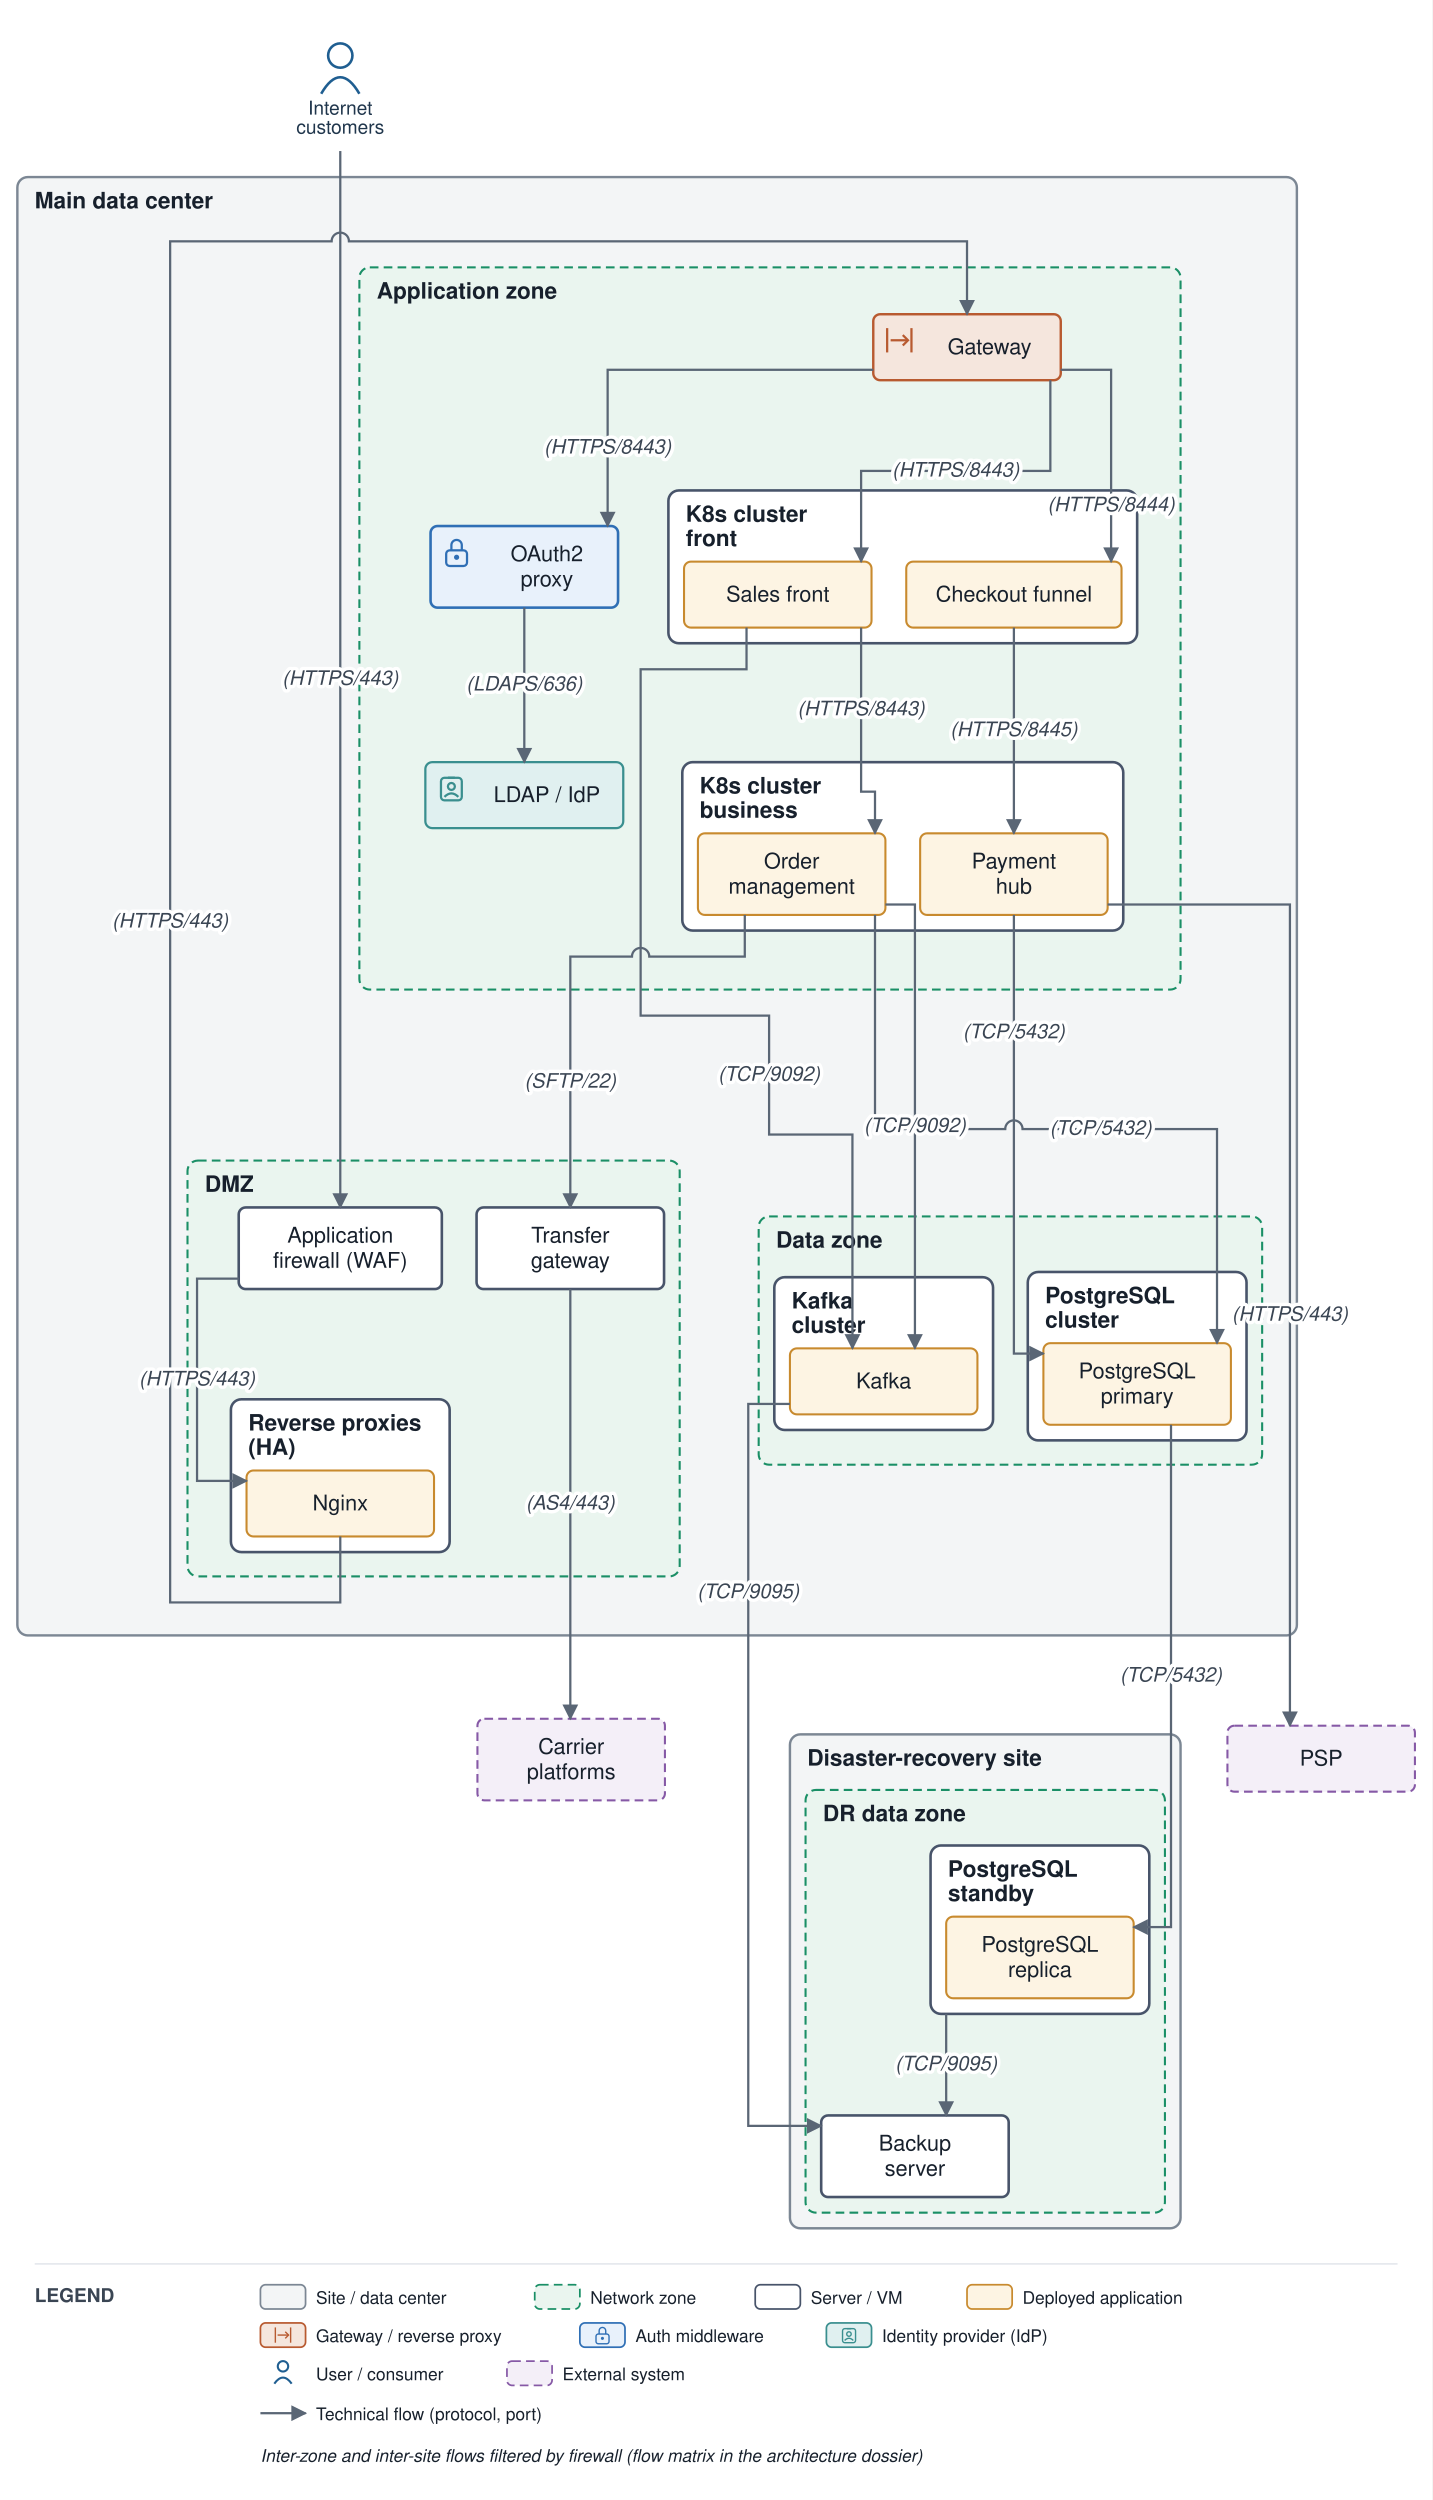
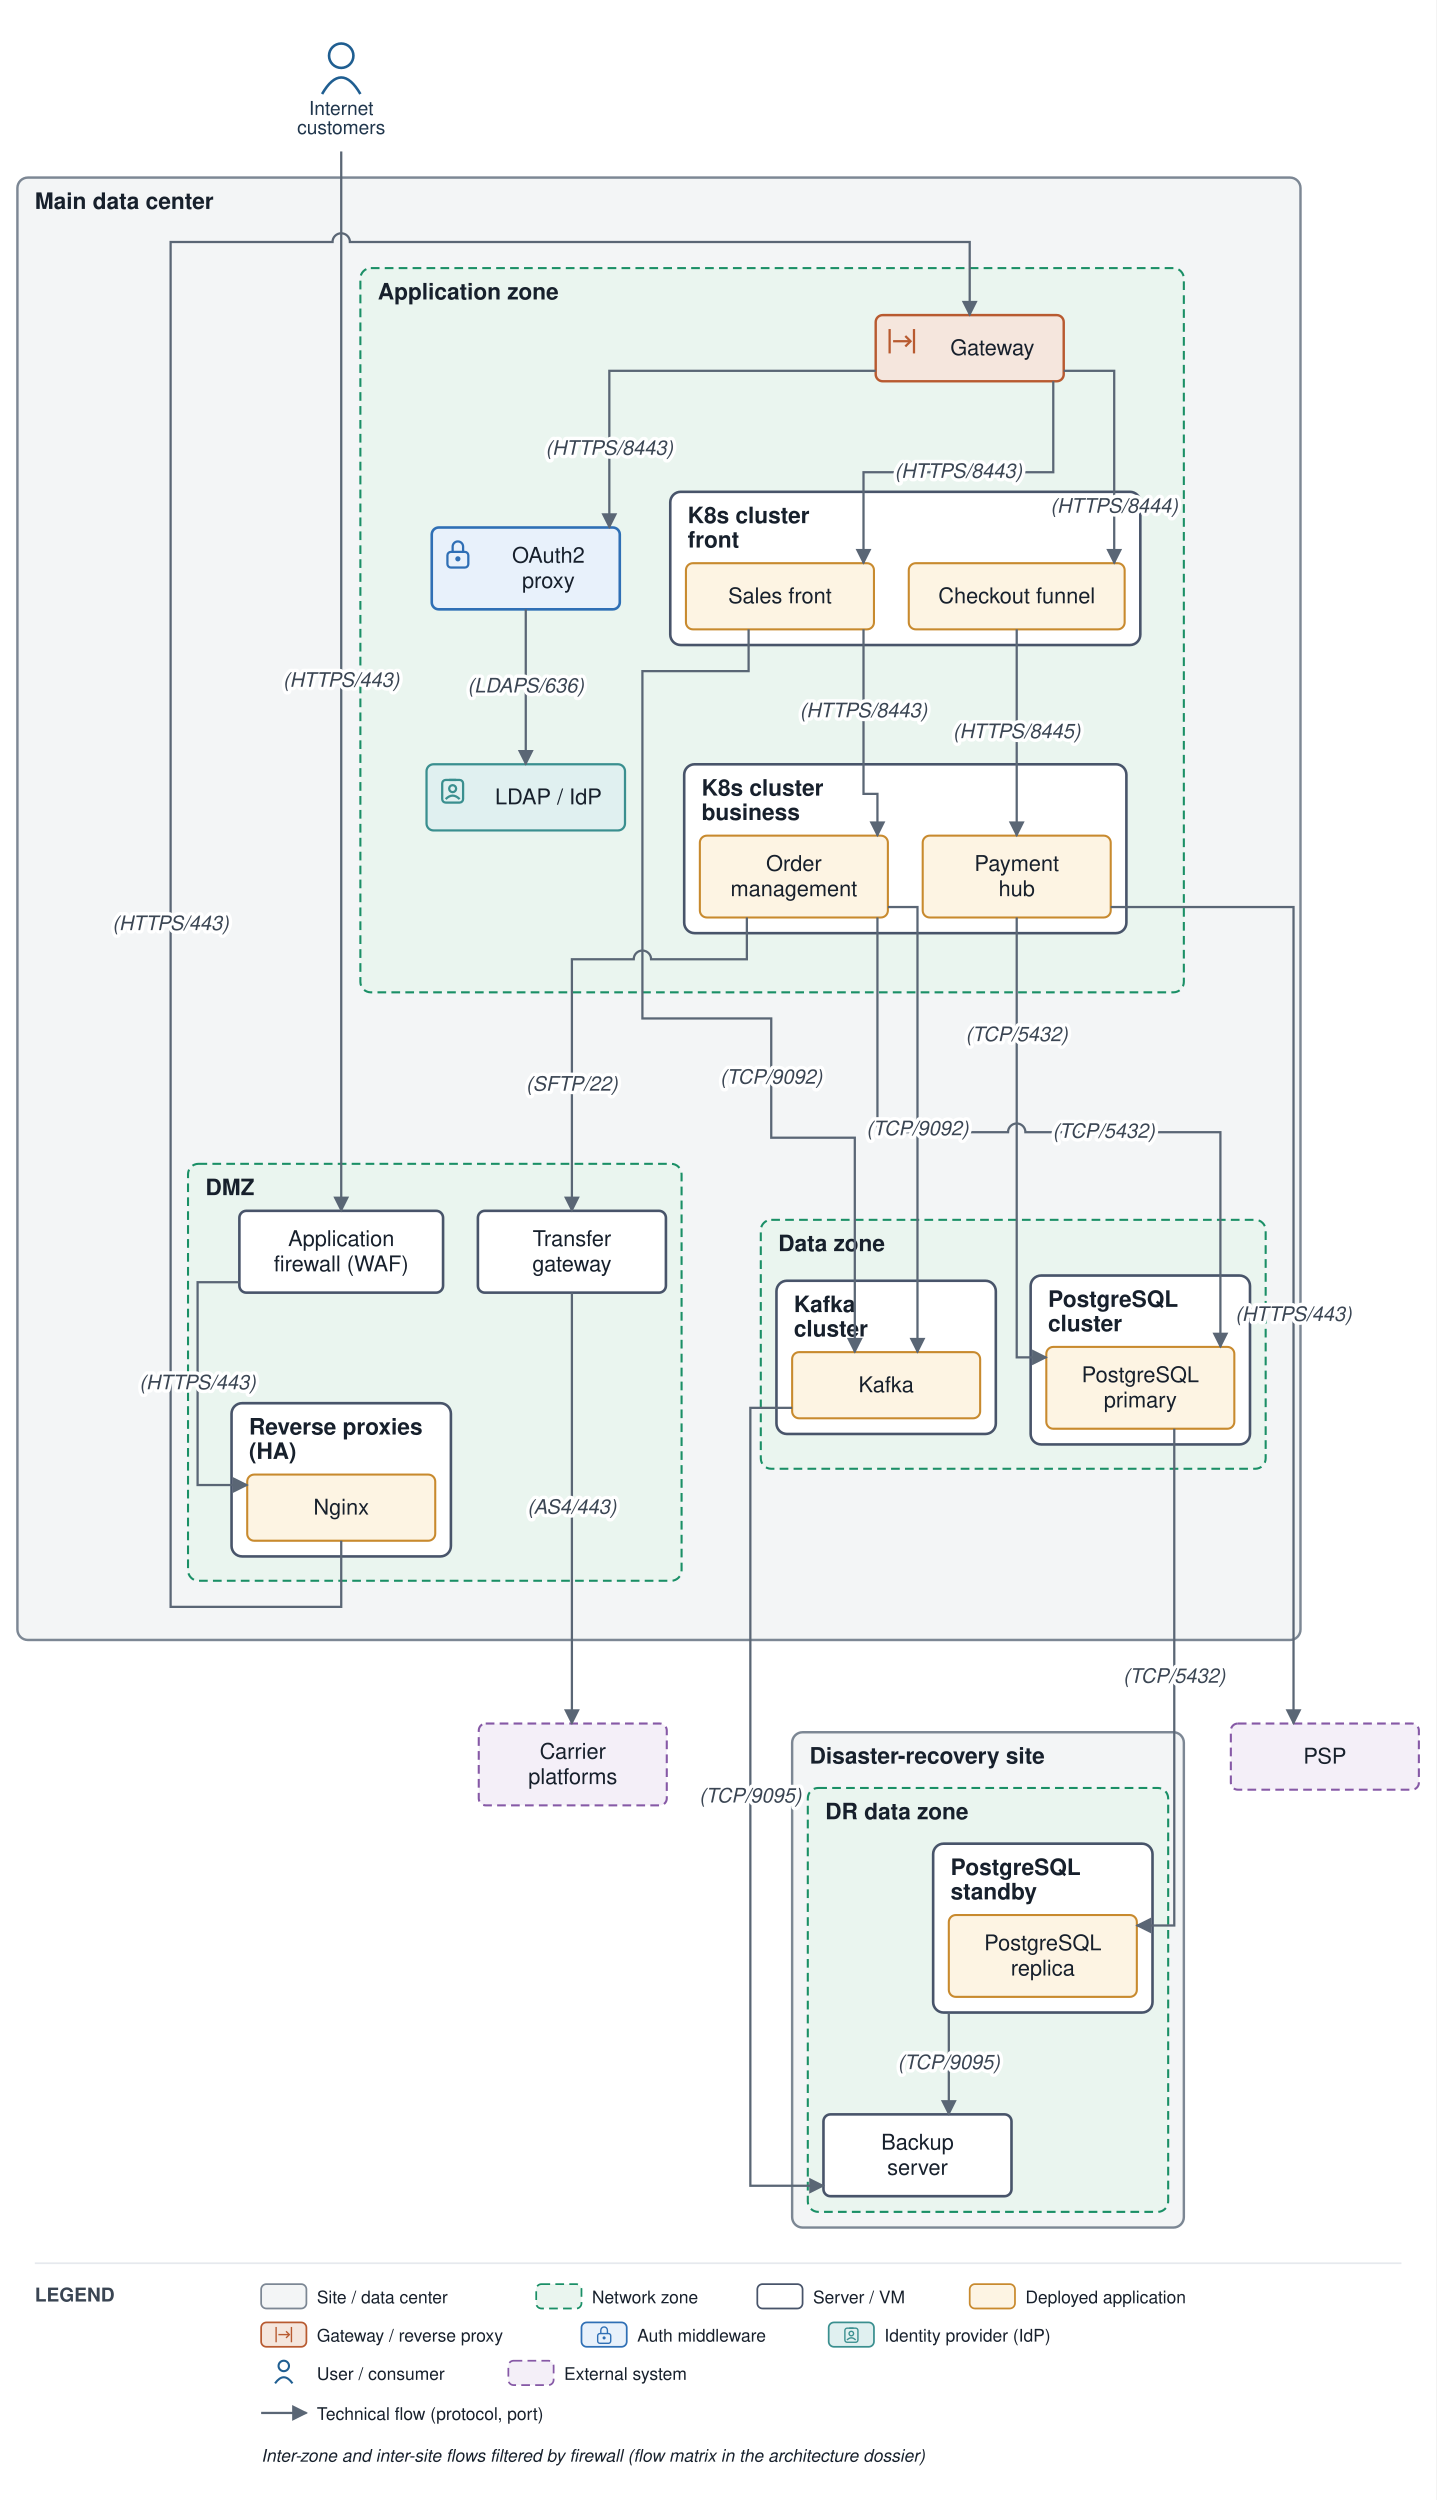
- <svg xmlns="http://www.w3.org/2000/svg" viewBox="0 0 825 1440" font-family="Helvetica,Arial,sans-serif">
+ <svg xmlns="http://www.w3.org/2000/svg" viewBox="0 0 825 1436" font-family="Helvetica,Arial,sans-serif">
  <defs>
    <marker id="arr" viewBox="0 0 10 10" refX="9" refY="5" markerWidth="7" markerHeight="7" orient="auto-start-reverse">
      <path d="M0,0 L10,5 L0,10 z" fill="#5a6675" />
    </marker>
  </defs>
-   <rect width="825" height="1440" fill="#ffffff" />
+   <rect width="825" height="1436" fill="#ffffff" />
  <rect x="10" y="102" width="737" height="840" rx="6" fill="#f3f5f6" stroke="#7c8794" stroke-width="1.4" />
  <text x="20" y="120" font-size="13" font-weight="bold" fill="#17202c">Main data center</text>
  <rect x="108" y="668.5" width="283.5" height="239.5" rx="6" fill="#eaf5ef" stroke="#1a8f66" stroke-width="1.2" stroke-dasharray="5 3" />
  <text x="118" y="686.5" font-size="13" font-weight="bold" fill="#17202c">DMZ</text>
  <rect x="133" y="806" width="126" height="88" rx="6" fill="#ffffff" stroke="#48546a" stroke-width="1.5" />
  <text x="143" y="824" font-size="13" font-weight="bold" fill="#17202c">Reverse proxies</text>
  <text x="143" y="838" font-size="13" font-weight="bold" fill="#17202c">(HA)</text>
  <rect x="207" y="154" width="473" height="416" rx="6" fill="#eaf5ef" stroke="#1a8f66" stroke-width="1.2" stroke-dasharray="5 3" />
  <text x="217" y="172" font-size="13" font-weight="bold" fill="#17202c">Application zone</text>
  <rect x="385" y="282.5" width="270" height="88" rx="6" fill="#ffffff" stroke="#48546a" stroke-width="1.5" />
  <text x="395" y="300.5" font-size="13" font-weight="bold" fill="#17202c">K8s cluster</text>
  <text x="395" y="314.5" font-size="13" font-weight="bold" fill="#17202c">front</text>
  <rect x="393" y="439" width="254" height="97" rx="6" fill="#ffffff" stroke="#48546a" stroke-width="1.5" />
  <text x="403" y="457" font-size="13" font-weight="bold" fill="#17202c">K8s cluster</text>
  <text x="403" y="471" font-size="13" font-weight="bold" fill="#17202c">business</text>
  <rect x="437" y="700.667" width="290" height="143" rx="6" fill="#eaf5ef" stroke="#1a8f66" stroke-width="1.2" stroke-dasharray="5 3" />
  <text x="447" y="718.667" font-size="13" font-weight="bold" fill="#17202c">Data zone</text>
  <rect x="592" y="732.667" width="126" height="97" rx="6" fill="#ffffff" stroke="#48546a" stroke-width="1.5" />
  <text x="602" y="750.667" font-size="13" font-weight="bold" fill="#17202c">PostgreSQL</text>
  <text x="602" y="764.667" font-size="13" font-weight="bold" fill="#17202c">cluster</text>
  <rect x="446" y="735.667" width="126" height="88" rx="6" fill="#ffffff" stroke="#48546a" stroke-width="1.5" />
  <text x="456" y="753.667" font-size="13" font-weight="bold" fill="#17202c">Kafka</text>
  <text x="456" y="767.667" font-size="13" font-weight="bold" fill="#17202c">cluster</text>
-   <rect x="455" y="999" width="225" height="284.5" rx="6" fill="#f3f5f6" stroke="#7c8794" stroke-width="1.4" />
-   <text x="465" y="1017" font-size="13" font-weight="bold" fill="#17202c">Disaster-recovery site</text>
-   <rect x="464" y="1031" width="207" height="243.5" rx="6" fill="#eaf5ef" stroke="#1a8f66" stroke-width="1.2" stroke-dasharray="5 3" />
-   <text x="474" y="1049" font-size="13" font-weight="bold" fill="#17202c">DR data zone</text>
-   <rect x="536" y="1063" width="126" height="97" rx="6" fill="#ffffff" stroke="#48546a" stroke-width="1.5" />
-   <text x="546" y="1081" font-size="13" font-weight="bold" fill="#17202c">PostgreSQL</text>
-   <text x="546" y="1095" font-size="13" font-weight="bold" fill="#17202c">standby</text>
+   <rect x="455" y="995" width="225" height="284.5" rx="6" fill="#f3f5f6" stroke="#7c8794" stroke-width="1.4" />
+   <text x="465" y="1013" font-size="13" font-weight="bold" fill="#17202c">Disaster-recovery site</text>
+   <rect x="464" y="1027" width="207" height="243.5" rx="6" fill="#eaf5ef" stroke="#1a8f66" stroke-width="1.2" stroke-dasharray="5 3" />
+   <text x="474" y="1045" font-size="13" font-weight="bold" fill="#17202c">DR data zone</text>
+   <rect x="536" y="1059" width="126" height="97" rx="6" fill="#ffffff" stroke="#48546a" stroke-width="1.5" />
+   <text x="546" y="1077" font-size="13" font-weight="bold" fill="#17202c">PostgreSQL</text>
+   <text x="546" y="1091" font-size="13" font-weight="bold" fill="#17202c">standby</text>
  <rect x="137.5" y="695.5" width="117" height="47" rx="4" fill="#ffffff" stroke="#48546a" stroke-width="1.5" />
  <text x="196" y="715.75" font-size="12.5" text-anchor="middle" fill="#17202c">Application</text>
  <text x="196" y="730.25" font-size="12.5" text-anchor="middle" fill="#17202c">firewall (WAF)</text>
  <rect x="142" y="847" width="108" height="38" rx="4" fill="#fdf4e3" stroke="#c88a2e" stroke-width="1.2" />
  <text x="196" y="870" font-size="12.5" text-anchor="middle" fill="#17202c">Nginx</text>
  <rect x="274.5" y="695.5" width="108" height="47" rx="4" fill="#ffffff" stroke="#48546a" stroke-width="1.5" />
  <text x="328.5" y="715.75" font-size="12.5" text-anchor="middle" fill="#17202c">Transfer</text>
  <text x="328.5" y="730.25" font-size="12.5" text-anchor="middle" fill="#17202c">gateway</text>
  <rect x="503" y="181" width="108" height="38" rx="4" fill="#f5e6dd" stroke="#b85a30" stroke-width="1.4" />
  <path d="M 511 189 V 203 M 525 189 V 203" fill="none" stroke="#b85a30" stroke-width="1.3" />
  <path d="M 513 196 H 523" fill="none" stroke="#b85a30" stroke-width="1.3" />
  <path d="M 520 193 l 3 3 l -3 3" fill="none" stroke="#b85a30" stroke-width="1.3" />
  <text x="570" y="204" font-size="12.5" text-anchor="middle" fill="#17202c">Gateway</text>
  <rect x="248" y="303" width="108" height="47" rx="4" fill="#e8f1fb" stroke="#2f6fb5" stroke-width="1.5" />
  <rect x="257" y="317" width="12" height="9" rx="2" fill="none" stroke="#2f6fb5" stroke-width="1.3" />
  <path d="M 260 317 v -3 a 3 3 0 0 1 6 0 v 3" fill="none" stroke="#2f6fb5" stroke-width="1.3" />
  <circle cx="263" cy="321" r="1.5" fill="#2f6fb5" />
  <text x="315" y="323.25" font-size="12.5" text-anchor="middle" fill="#17202c">OAuth2</text>
  <text x="315" y="337.75" font-size="12.5" text-anchor="middle" fill="#17202c">proxy</text>
  <rect x="245" y="439" width="114" height="38" rx="4" fill="#e0f0f0" stroke="#3a8f8f" stroke-width="1.3" />
  <rect x="254" y="448" width="12" height="13" rx="2" fill="none" stroke="#3a8f8f" stroke-width="1.3" />
  <path d="M 258 448 H 262" fill="none" stroke="#3a8f8f" stroke-width="1.3" />
  <circle cx="260" cy="453" r="2" fill="none" stroke="#3a8f8f" stroke-width="1.3" />
  <path d="M 256 459 q 4 -4 8 0" fill="none" stroke="#3a8f8f" stroke-width="1.3" />
  <text x="315" y="462" font-size="12.5" text-anchor="middle" fill="#17202c">LDAP / IdP</text>
  <rect x="394" y="323.5" width="108" height="38" rx="4" fill="#fdf4e3" stroke="#c88a2e" stroke-width="1.2" />
  <text x="448" y="346.5" font-size="12.5" text-anchor="middle" fill="#17202c">Sales front</text>
  <rect x="522" y="323.5" width="124" height="38" rx="4" fill="#fdf4e3" stroke="#c88a2e" stroke-width="1.2" />
  <text x="584" y="346.5" font-size="12.5" text-anchor="middle" fill="#17202c">Checkout funnel</text>
  <rect x="402" y="480" width="108" height="47" rx="4" fill="#fdf4e3" stroke="#c88a2e" stroke-width="1.2" />
  <text x="456" y="500.25" font-size="12.5" text-anchor="middle" fill="#17202c">Order</text>
  <text x="456" y="514.75" font-size="12.5" text-anchor="middle" fill="#17202c">management</text>
  <rect x="530" y="480" width="108" height="47" rx="4" fill="#fdf4e3" stroke="#c88a2e" stroke-width="1.2" />
  <text x="584" y="500.25" font-size="12.5" text-anchor="middle" fill="#17202c">Payment</text>
  <text x="584" y="514.75" font-size="12.5" text-anchor="middle" fill="#17202c">hub</text>
  <rect x="601" y="773.667" width="108" height="47" rx="4" fill="#fdf4e3" stroke="#c88a2e" stroke-width="1.2" />
  <text x="655" y="793.917" font-size="12.5" text-anchor="middle" fill="#17202c">PostgreSQL</text>
  <text x="655" y="808.417" font-size="12.5" text-anchor="middle" fill="#17202c">primary</text>
  <rect x="455" y="776.667" width="108" height="38" rx="4" fill="#fdf4e3" stroke="#c88a2e" stroke-width="1.2" />
  <text x="509" y="799.667" font-size="12.5" text-anchor="middle" fill="#17202c">Kafka</text>
-   <rect x="545" y="1104" width="108" height="47" rx="4" fill="#fdf4e3" stroke="#c88a2e" stroke-width="1.2" />
-   <text x="599" y="1124.25" font-size="12.5" text-anchor="middle" fill="#17202c">PostgreSQL</text>
-   <text x="599" y="1138.75" font-size="12.5" text-anchor="middle" fill="#17202c">replica</text>
-   <rect x="473" y="1218.5" width="108" height="47" rx="4" fill="#ffffff" stroke="#48546a" stroke-width="1.5" />
-   <text x="527" y="1238.75" font-size="12.5" text-anchor="middle" fill="#17202c">Backup</text>
-   <text x="527" y="1253.25" font-size="12.5" text-anchor="middle" fill="#17202c">server</text>
+   <rect x="545" y="1100" width="108" height="47" rx="4" fill="#fdf4e3" stroke="#c88a2e" stroke-width="1.2" />
+   <text x="599" y="1120.25" font-size="12.5" text-anchor="middle" fill="#17202c">PostgreSQL</text>
+   <text x="599" y="1134.75" font-size="12.5" text-anchor="middle" fill="#17202c">replica</text>
+   <rect x="473" y="1214.5" width="108" height="47" rx="4" fill="#ffffff" stroke="#48546a" stroke-width="1.5" />
+   <text x="527" y="1234.75" font-size="12.5" text-anchor="middle" fill="#17202c">Backup</text>
+   <text x="527" y="1249.25" font-size="12.5" text-anchor="middle" fill="#17202c">server</text>
  <circle cx="196" cy="32" r="7" fill="none" stroke="#1f5e91" stroke-width="1.5" />
  <path d="M 185 54 q 11 -19 22 0" fill="none" stroke="#1f5e91" stroke-width="1.5" />
  <text x="196" y="66" font-size="11" text-anchor="middle" fill="#20364c">Internet</text>
  <text x="196" y="77" font-size="11" text-anchor="middle" fill="#20364c">customers</text>
-   <rect x="707" y="994" width="108" height="38" rx="4" fill="#f4eff8" stroke="#8659a6" stroke-width="1.2" stroke-dasharray="5 3" />
-   <text x="761" y="1017" font-size="12.5" text-anchor="middle" fill="#17202c">PSP</text>
+   <rect x="707" y="990" width="108" height="38" rx="4" fill="#f4eff8" stroke="#8659a6" stroke-width="1.2" stroke-dasharray="5 3" />
+   <text x="761" y="1013" font-size="12.5" text-anchor="middle" fill="#17202c">PSP</text>
  <rect x="275" y="990" width="108" height="47" rx="4" fill="#f4eff8" stroke="#8659a6" stroke-width="1.2" stroke-dasharray="5 3" />
  <text x="329" y="1010.25" font-size="12.5" text-anchor="middle" fill="#17202c">Carrier</text>
  <text x="329" y="1024.75" font-size="12.5" text-anchor="middle" fill="#17202c">platforms</text>
  <path d="M 196 87 L 196 695.5" fill="none" stroke="#5a6675" stroke-width="1.3" marker-end="url(#arr)" />
  <path d="M 137.5 736.5 L 113.5 736.5 L 113.5 853 L 142 853" fill="none" stroke="#5a6675" stroke-width="1.3" marker-end="url(#arr)" />
  <path d="M 196 885 L 196 923 L 98 923 L 98 139 L 191 139 A 5 5 0 0 1 201 139 L 557 139 L 557 181" fill="none" stroke="#5a6675" stroke-width="1.3" marker-end="url(#arr)" />
  <path d="M 605 219 L 605 271.25 L 496 271.25 L 496 323.5" fill="none" stroke="#5a6675" stroke-width="1.3" marker-end="url(#arr)" />
  <path d="M 611 213 L 640 213 L 640 323.5" fill="none" stroke="#5a6675" stroke-width="1.3" marker-end="url(#arr)" />
  <path d="M 496 361.5 L 496 456 L 504 456 L 504 480" fill="none" stroke="#5a6675" stroke-width="1.3" marker-end="url(#arr)" />
  <path d="M 584 361.5 L 584 480" fill="none" stroke="#5a6675" stroke-width="1.3" marker-end="url(#arr)" />
-   <path d="M 638 521 L 743 521 L 743 994" fill="none" stroke="#5a6675" stroke-width="1.3" marker-end="url(#arr)" />
+   <path d="M 638 521 L 743 521 L 743 990" fill="none" stroke="#5a6675" stroke-width="1.3" marker-end="url(#arr)" />
  <path d="M 504 527 L 504 650.333 L 522 650.333 A 5 5 0 0 1 532 650.333 L 579 650.333 A 5 5 0 0 1 589 650.333 L 701 650.333 L 701 773.667" fill="none" stroke="#5a6675" stroke-width="1.3" marker-end="url(#arr)" />
  <path d="M 584 527 L 584 779.667 L 601 779.667" fill="none" stroke="#5a6675" stroke-width="1.3" marker-end="url(#arr)" />
  <path d="M 510 521 L 527 521 L 527 776.667" fill="none" stroke="#5a6675" stroke-width="1.3" marker-end="url(#arr)" />
  <path d="M 430 361.5 L 430 385.5 L 369 385.5 L 369 585 L 443 585 L 443 653.5 L 491 653.5 L 491 776.667" fill="none" stroke="#5a6675" stroke-width="1.3" marker-end="url(#arr)" />
  <path d="M 503 213 L 350 213 L 350 303" fill="none" stroke="#5a6675" stroke-width="1.3" marker-end="url(#arr)" />
  <path d="M 302 350 L 302 439" fill="none" stroke="#5a6675" stroke-width="1.3" marker-end="url(#arr)" />
  <path d="M 429 527 L 429 551 L 374 551 A 5 5 0 0 0 364 551 L 328.5 551 L 328.5 695.5" fill="none" stroke="#5a6675" stroke-width="1.3" marker-end="url(#arr)" />
  <path d="M 328.5 742.5 L 328.5 990" fill="none" stroke="#5a6675" stroke-width="1.3" marker-end="url(#arr)" />
-   <path d="M 674.5 820.667 L 674.5 1110 L 653 1110" fill="none" stroke="#5a6675" stroke-width="1.3" marker-end="url(#arr)" />
-   <path d="M 545 1160 L 545 1218.5" fill="none" stroke="#5a6675" stroke-width="1.3" marker-end="url(#arr)" />
-   <path d="M 455 808.667 L 431 808.667 L 431 1224.5 L 473 1224.5" fill="none" stroke="#5a6675" stroke-width="1.3" marker-end="url(#arr)" />
+   <path d="M 674.5 820.667 L 674.5 1106 L 653 1106" fill="none" stroke="#5a6675" stroke-width="1.3" marker-end="url(#arr)" />
+   <path d="M 545 1156 L 545 1214.5" fill="none" stroke="#5a6675" stroke-width="1.3" marker-end="url(#arr)" />
+   <path d="M 455 808.667 L 431 808.667 L 431 1255.5 L 473 1255.5" fill="none" stroke="#5a6675" stroke-width="1.3" marker-end="url(#arr)" />
  <text x="196" y="394.5" font-size="11.5" text-anchor="middle" fill="#3a4553" font-style="italic" stroke="#ffffff" stroke-width="4" paint-order="stroke" stroke-linejoin="round">(HTTPS/443)</text>
  <text x="113.5" y="798" font-size="11.5" text-anchor="middle" fill="#3a4553" font-style="italic" stroke="#ffffff" stroke-width="4" paint-order="stroke" stroke-linejoin="round">(HTTPS/443)</text>
  <text x="98" y="534.25" font-size="11.5" text-anchor="middle" fill="#3a4553" font-style="italic" stroke="#ffffff" stroke-width="4" paint-order="stroke" stroke-linejoin="round">(HTTPS/443)</text>
  <text x="550.5" y="274.5" font-size="11.5" text-anchor="middle" fill="#3a4553" font-style="italic" stroke="#ffffff" stroke-width="4" paint-order="stroke" stroke-linejoin="round">(HTTPS/8443)</text>
  <text x="640" y="294.5" font-size="11.5" text-anchor="middle" fill="#3a4553" font-style="italic" stroke="#ffffff" stroke-width="4" paint-order="stroke" stroke-linejoin="round">(HTTPS/8444)</text>
  <text x="496" y="412" font-size="11.5" text-anchor="middle" fill="#3a4553" font-style="italic" stroke="#ffffff" stroke-width="4" paint-order="stroke" stroke-linejoin="round">(HTTPS/8443)</text>
  <text x="584" y="424" font-size="11.5" text-anchor="middle" fill="#3a4553" font-style="italic" stroke="#ffffff" stroke-width="4" paint-order="stroke" stroke-linejoin="round">(HTTPS/8445)</text>
-   <text x="743" y="760.75" font-size="11.5" text-anchor="middle" fill="#3a4553" font-style="italic" stroke="#ffffff" stroke-width="4" paint-order="stroke" stroke-linejoin="round">(HTTPS/443)</text>
+   <text x="743" y="758.75" font-size="11.5" text-anchor="middle" fill="#3a4553" font-style="italic" stroke="#ffffff" stroke-width="4" paint-order="stroke" stroke-linejoin="round">(HTTPS/443)</text>
  <text x="634" y="653.583" font-size="11.5" text-anchor="middle" fill="#3a4553" font-style="italic" stroke="#ffffff" stroke-width="4" paint-order="stroke" stroke-linejoin="round">(TCP/5432)</text>
  <text x="584" y="598.042" font-size="11.5" text-anchor="middle" fill="#3a4553" font-style="italic" stroke="#ffffff" stroke-width="4" paint-order="stroke" stroke-linejoin="round">(TCP/5432)</text>
  <text x="527" y="652.083" font-size="11.5" text-anchor="middle" fill="#3a4553" font-style="italic" stroke="#ffffff" stroke-width="4" paint-order="stroke" stroke-linejoin="round">(TCP/9092)</text>
  <text x="443" y="622.5" font-size="11.5" text-anchor="middle" fill="#3a4553" font-style="italic" stroke="#ffffff" stroke-width="4" paint-order="stroke" stroke-linejoin="round">(TCP/9092)</text>
  <text x="350" y="261.25" font-size="11.5" text-anchor="middle" fill="#3a4553" font-style="italic" stroke="#ffffff" stroke-width="4" paint-order="stroke" stroke-linejoin="round">(HTTPS/8443)</text>
  <text x="302" y="397.75" font-size="11.5" text-anchor="middle" fill="#3a4553" font-style="italic" stroke="#ffffff" stroke-width="4" paint-order="stroke" stroke-linejoin="round">(LDAPS/636)</text>
  <text x="328.5" y="626.5" font-size="11.5" text-anchor="middle" fill="#3a4553" font-style="italic" stroke="#ffffff" stroke-width="4" paint-order="stroke" stroke-linejoin="round">(SFTP/22)</text>
  <text x="328.5" y="869.5" font-size="11.5" text-anchor="middle" fill="#3a4553" font-style="italic" stroke="#ffffff" stroke-width="4" paint-order="stroke" stroke-linejoin="round">(AS4/443)</text>
-   <text x="674.5" y="968.583" font-size="11.5" text-anchor="middle" fill="#3a4553" font-style="italic" stroke="#ffffff" stroke-width="4" paint-order="stroke" stroke-linejoin="round">(TCP/5432)</text>
-   <text x="545" y="1192.5" font-size="11.5" text-anchor="middle" fill="#3a4553" font-style="italic" stroke="#ffffff" stroke-width="4" paint-order="stroke" stroke-linejoin="round">(TCP/9095)</text>
-   <text x="431" y="920.5" font-size="11.5" text-anchor="middle" fill="#3a4553" font-style="italic" stroke="#ffffff" stroke-width="4" paint-order="stroke" stroke-linejoin="round">(TCP/9095)</text>
-   <line x1="20" y1="1304" x2="805" y2="1304" stroke="#e6e9ee" stroke-width="1" />
-   <text x="20" y="1326" font-size="11" font-weight="bold" fill="#3a4553">LEGEND</text>
-   <rect x="150" y="1316" width="26" height="14" rx="3" fill="#f3f5f6" stroke="#7c8794" />
-   <text x="182" y="1327" font-size="10" fill="#17202c">Site / data center</text>
-   <rect x="308" y="1316" width="26" height="14" rx="3" fill="#eaf5ef" stroke="#1a8f66" stroke-dasharray="5 3" />
-   <text x="340" y="1327" font-size="10" fill="#17202c">Network zone</text>
-   <rect x="435" y="1316" width="26" height="14" rx="3" fill="#ffffff" stroke="#48546a" />
-   <text x="467" y="1327" font-size="10" fill="#17202c">Server / VM</text>
-   <rect x="557" y="1316" width="26" height="14" rx="3" fill="#fdf4e3" stroke="#c88a2e" />
-   <text x="589" y="1327" font-size="10" fill="#17202c">Deployed application</text>
-   <rect x="150" y="1338" width="26" height="14" rx="3" fill="#f5e6dd" stroke="#b85a30" />
-   <path d="M 158.6 1340.6 V 1349.4 M 167.4 1340.6 V 1349.4" fill="none" stroke="#b85a30" stroke-width="0.8" />
-   <path d="M 159.9 1345 H 166.1" fill="none" stroke="#b85a30" stroke-width="0.8" />
-   <path d="M 164.3 1343.1 l 1.9 1.9 l -1.9 1.9" fill="none" stroke="#b85a30" stroke-width="0.8" />
-   <text x="182" y="1349" font-size="10" fill="#17202c">Gateway / reverse proxy</text>
-   <rect x="334" y="1338" width="26" height="14" rx="3" fill="#e8f1fb" stroke="#2f6fb5" />
-   <rect x="343.3" y="1344.4" width="7.5" height="5.6" rx="1.3" fill="none" stroke="#2f6fb5" stroke-width="0.8" />
-   <path d="M 345.1 1344.4 v -1.9 a 1.9 1.9 0 0 1 3.8 0 v 1.9" fill="none" stroke="#2f6fb5" stroke-width="0.8" />
-   <circle cx="347" cy="1346.9" r="0.9" fill="#2f6fb5" />
-   <text x="366" y="1349" font-size="10" fill="#17202c">Auth middleware</text>
-   <rect x="476" y="1338" width="26" height="14" rx="3" fill="#e0f0f0" stroke="#3a8f8f" />
-   <rect x="485.3" y="1341.3" width="7.5" height="8.1" rx="1.3" fill="none" stroke="#3a8f8f" stroke-width="0.8" />
-   <path d="M 487.8 1341.3 H 490.3" fill="none" stroke="#3a8f8f" stroke-width="0.8" />
-   <circle cx="489" cy="1344.4" r="1.3" fill="none" stroke="#3a8f8f" stroke-width="0.8" />
-   <path d="M 486.5 1348.1 q 2.5 -2.5 5 0" fill="none" stroke="#3a8f8f" stroke-width="0.8" />
-   <text x="508" y="1349" font-size="10" fill="#17202c">Identity provider (IdP)</text>
-   <circle cx="163" cy="1363" r="3" fill="none" stroke="#1f5e91" stroke-width="1.2" />
-   <path d="M 158 1373 q 5 -7 10 0" fill="none" stroke="#1f5e91" stroke-width="1.2" />
-   <text x="182" y="1371" font-size="10" fill="#17202c">User / consumer</text>
-   <rect x="292" y="1360" width="26" height="14" rx="3" fill="#f4eff8" stroke="#8659a6" stroke-dasharray="5 3" />
-   <text x="324" y="1371" font-size="10" fill="#17202c">External system</text>
-   <line x1="150" y1="1390" x2="176" y2="1390" stroke="#5a6675" stroke-width="1.3" marker-end="url(#arr)" />
-   <text x="182" y="1394" font-size="10" fill="#17202c">Technical flow (protocol, port)</text>
-   <text x="150" y="1418" font-size="10" fill="#17202c" font-style="italic">Inter-zone and inter-site flows filtered by firewall (flow matrix in the architecture dossier)</text>
+   <text x="674.5" y="966.583" font-size="11.5" text-anchor="middle" fill="#3a4553" font-style="italic" stroke="#ffffff" stroke-width="4" paint-order="stroke" stroke-linejoin="round">(TCP/5432)</text>
+   <text x="545" y="1188.5" font-size="11.5" text-anchor="middle" fill="#3a4553" font-style="italic" stroke="#ffffff" stroke-width="4" paint-order="stroke" stroke-linejoin="round">(TCP/9095)</text>
+   <text x="431" y="1035.333" font-size="11.5" text-anchor="middle" fill="#3a4553" font-style="italic" stroke="#ffffff" stroke-width="4" paint-order="stroke" stroke-linejoin="round">(TCP/9095)</text>
+   <line x1="20" y1="1300" x2="805" y2="1300" stroke="#e6e9ee" stroke-width="1" />
+   <text x="20" y="1322" font-size="11" font-weight="bold" fill="#3a4553">LEGEND</text>
+   <rect x="150" y="1312" width="26" height="14" rx="3" fill="#f3f5f6" stroke="#7c8794" />
+   <text x="182" y="1323" font-size="10" fill="#17202c">Site / data center</text>
+   <rect x="308" y="1312" width="26" height="14" rx="3" fill="#eaf5ef" stroke="#1a8f66" stroke-dasharray="5 3" />
+   <text x="340" y="1323" font-size="10" fill="#17202c">Network zone</text>
+   <rect x="435" y="1312" width="26" height="14" rx="3" fill="#ffffff" stroke="#48546a" />
+   <text x="467" y="1323" font-size="10" fill="#17202c">Server / VM</text>
+   <rect x="557" y="1312" width="26" height="14" rx="3" fill="#fdf4e3" stroke="#c88a2e" />
+   <text x="589" y="1323" font-size="10" fill="#17202c">Deployed application</text>
+   <rect x="150" y="1334" width="26" height="14" rx="3" fill="#f5e6dd" stroke="#b85a30" />
+   <path d="M 158.6 1336.6 V 1345.4 M 167.4 1336.6 V 1345.4" fill="none" stroke="#b85a30" stroke-width="0.8" />
+   <path d="M 159.9 1341 H 166.1" fill="none" stroke="#b85a30" stroke-width="0.8" />
+   <path d="M 164.3 1339.1 l 1.9 1.9 l -1.9 1.9" fill="none" stroke="#b85a30" stroke-width="0.8" />
+   <text x="182" y="1345" font-size="10" fill="#17202c">Gateway / reverse proxy</text>
+   <rect x="334" y="1334" width="26" height="14" rx="3" fill="#e8f1fb" stroke="#2f6fb5" />
+   <rect x="343.3" y="1340.4" width="7.5" height="5.6" rx="1.3" fill="none" stroke="#2f6fb5" stroke-width="0.8" />
+   <path d="M 345.1 1340.4 v -1.9 a 1.9 1.9 0 0 1 3.8 0 v 1.9" fill="none" stroke="#2f6fb5" stroke-width="0.8" />
+   <circle cx="347" cy="1342.9" r="0.9" fill="#2f6fb5" />
+   <text x="366" y="1345" font-size="10" fill="#17202c">Auth middleware</text>
+   <rect x="476" y="1334" width="26" height="14" rx="3" fill="#e0f0f0" stroke="#3a8f8f" />
+   <rect x="485.3" y="1337.3" width="7.5" height="8.1" rx="1.3" fill="none" stroke="#3a8f8f" stroke-width="0.8" />
+   <path d="M 487.8 1337.3 H 490.3" fill="none" stroke="#3a8f8f" stroke-width="0.8" />
+   <circle cx="489" cy="1340.4" r="1.3" fill="none" stroke="#3a8f8f" stroke-width="0.8" />
+   <path d="M 486.5 1344.1 q 2.5 -2.5 5 0" fill="none" stroke="#3a8f8f" stroke-width="0.8" />
+   <text x="508" y="1345" font-size="10" fill="#17202c">Identity provider (IdP)</text>
+   <circle cx="163" cy="1359" r="3" fill="none" stroke="#1f5e91" stroke-width="1.2" />
+   <path d="M 158 1369 q 5 -7 10 0" fill="none" stroke="#1f5e91" stroke-width="1.2" />
+   <text x="182" y="1367" font-size="10" fill="#17202c">User / consumer</text>
+   <rect x="292" y="1356" width="26" height="14" rx="3" fill="#f4eff8" stroke="#8659a6" stroke-dasharray="5 3" />
+   <text x="324" y="1367" font-size="10" fill="#17202c">External system</text>
+   <line x1="150" y1="1386" x2="176" y2="1386" stroke="#5a6675" stroke-width="1.3" marker-end="url(#arr)" />
+   <text x="182" y="1390" font-size="10" fill="#17202c">Technical flow (protocol, port)</text>
+   <text x="150" y="1414" font-size="10" fill="#17202c" font-style="italic">Inter-zone and inter-site flows filtered by firewall (flow matrix in the architecture dossier)</text>
</svg>
